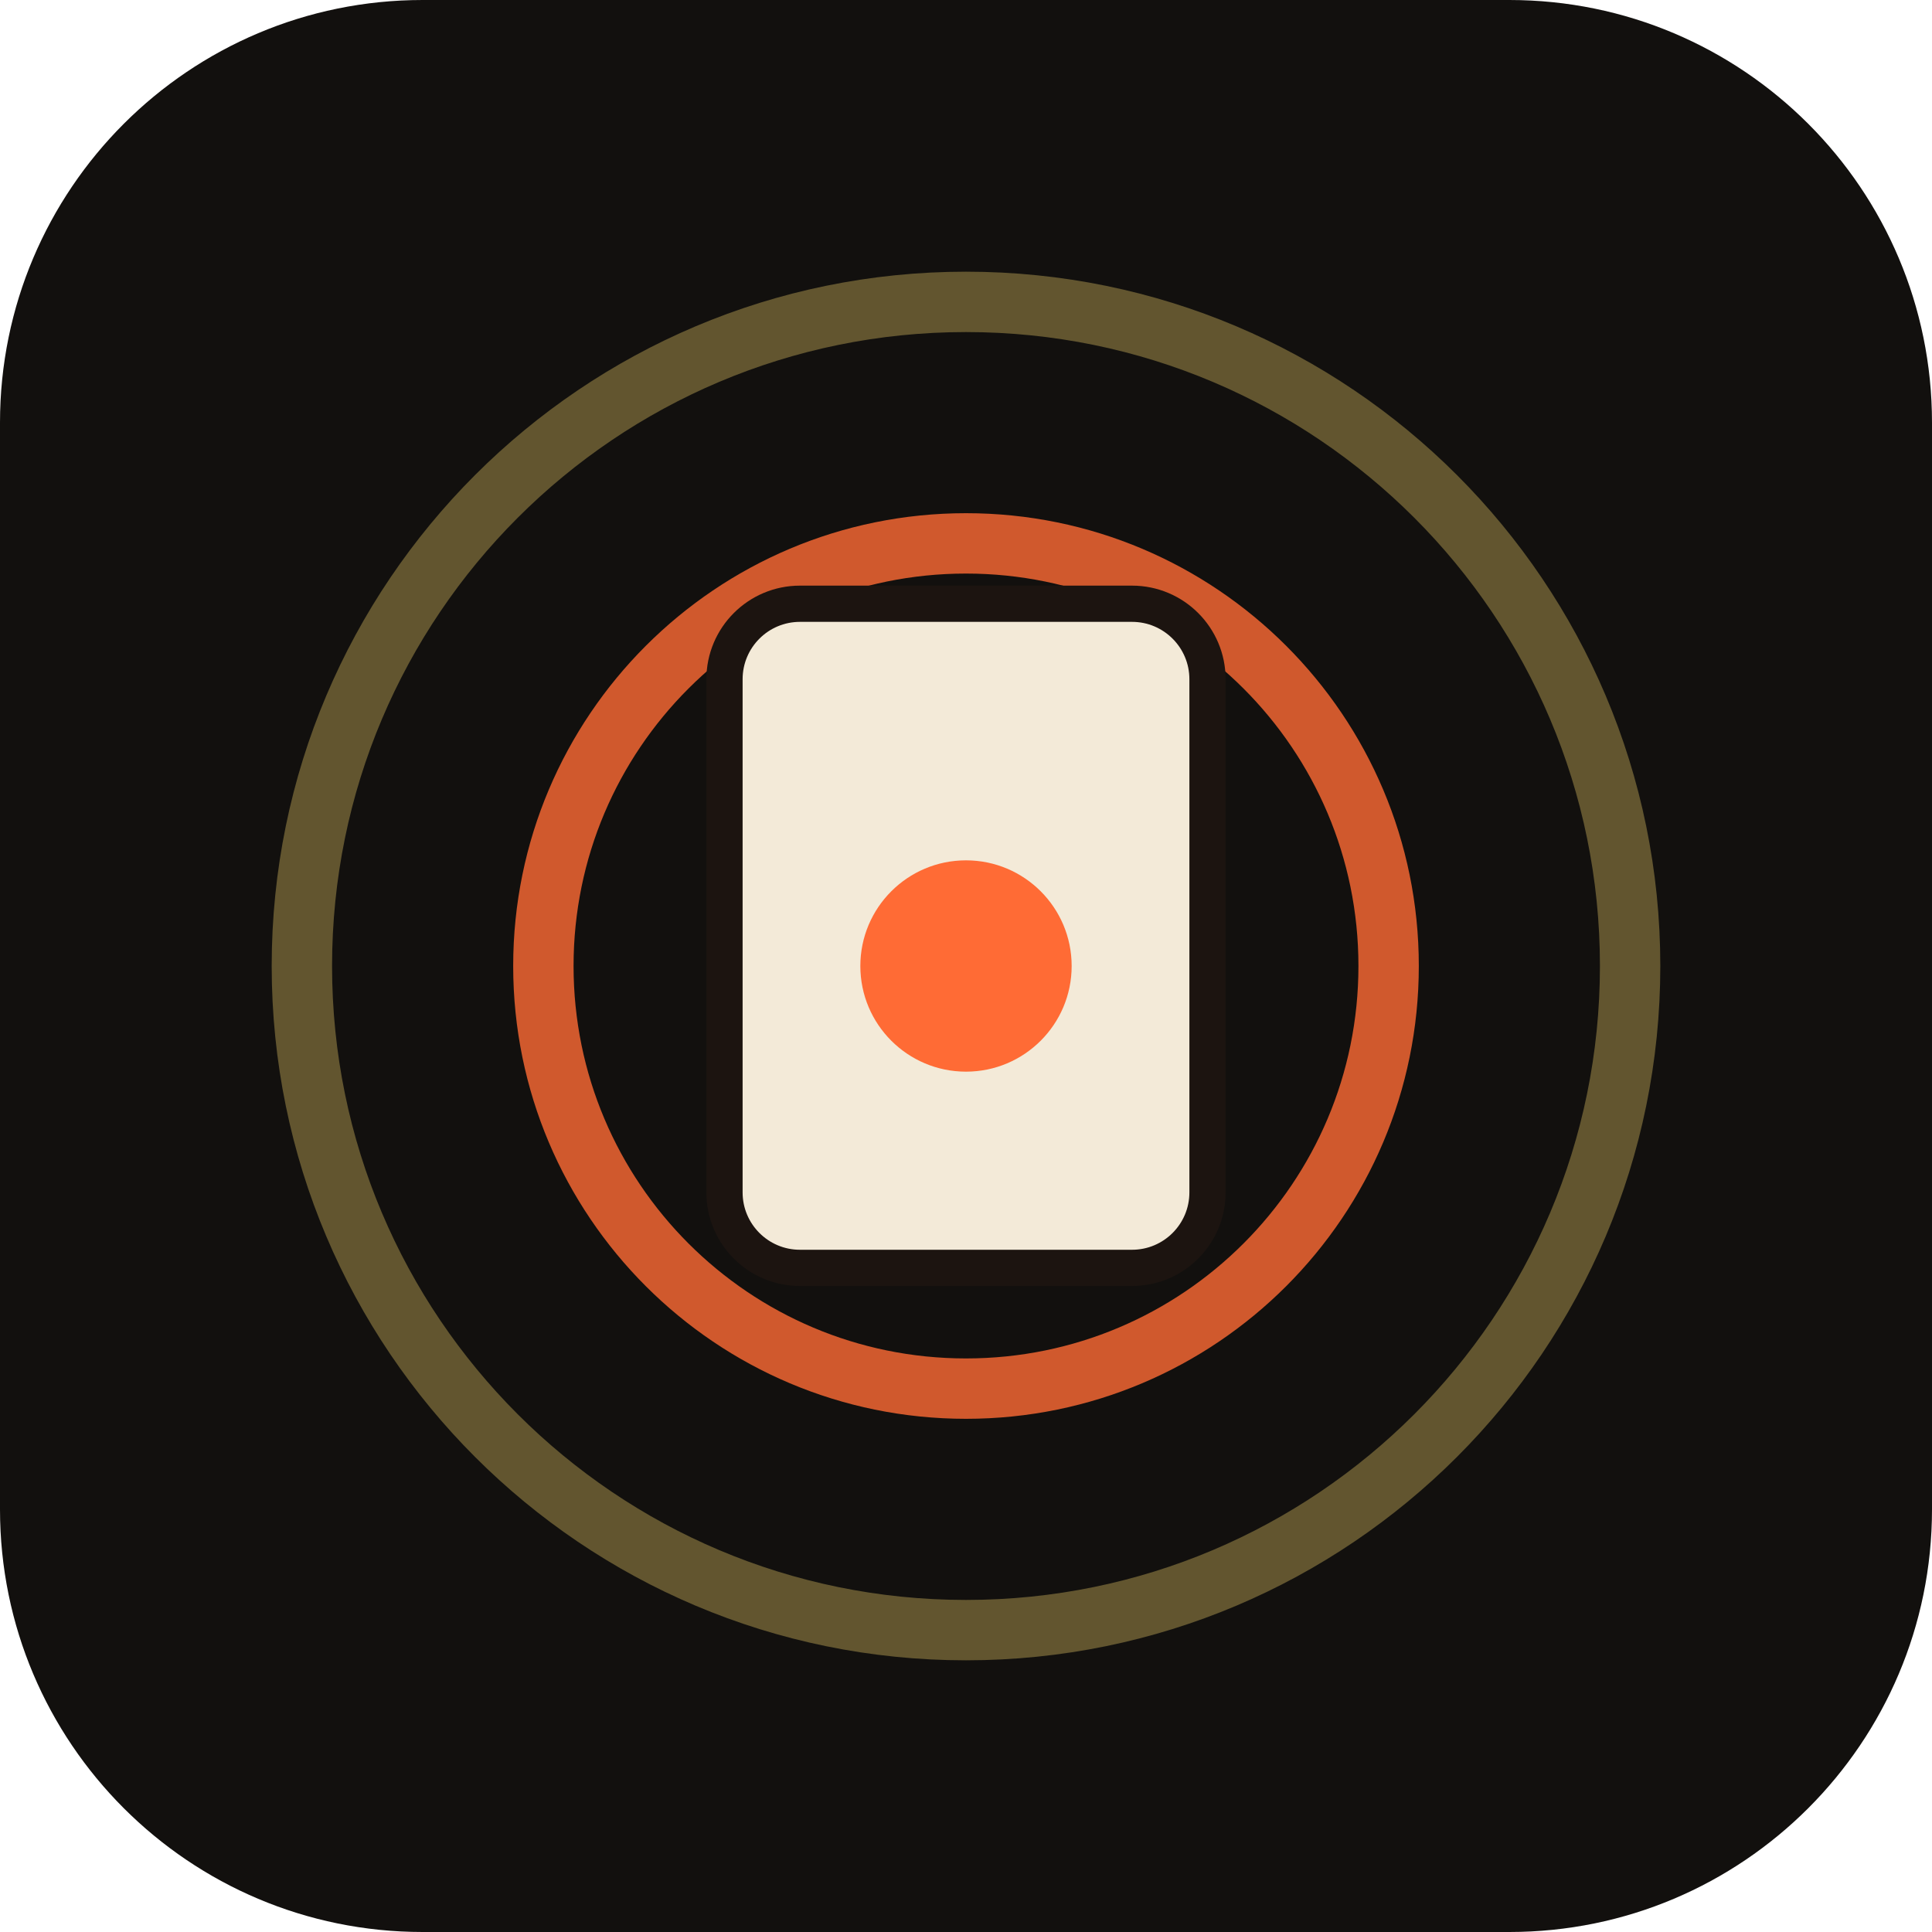
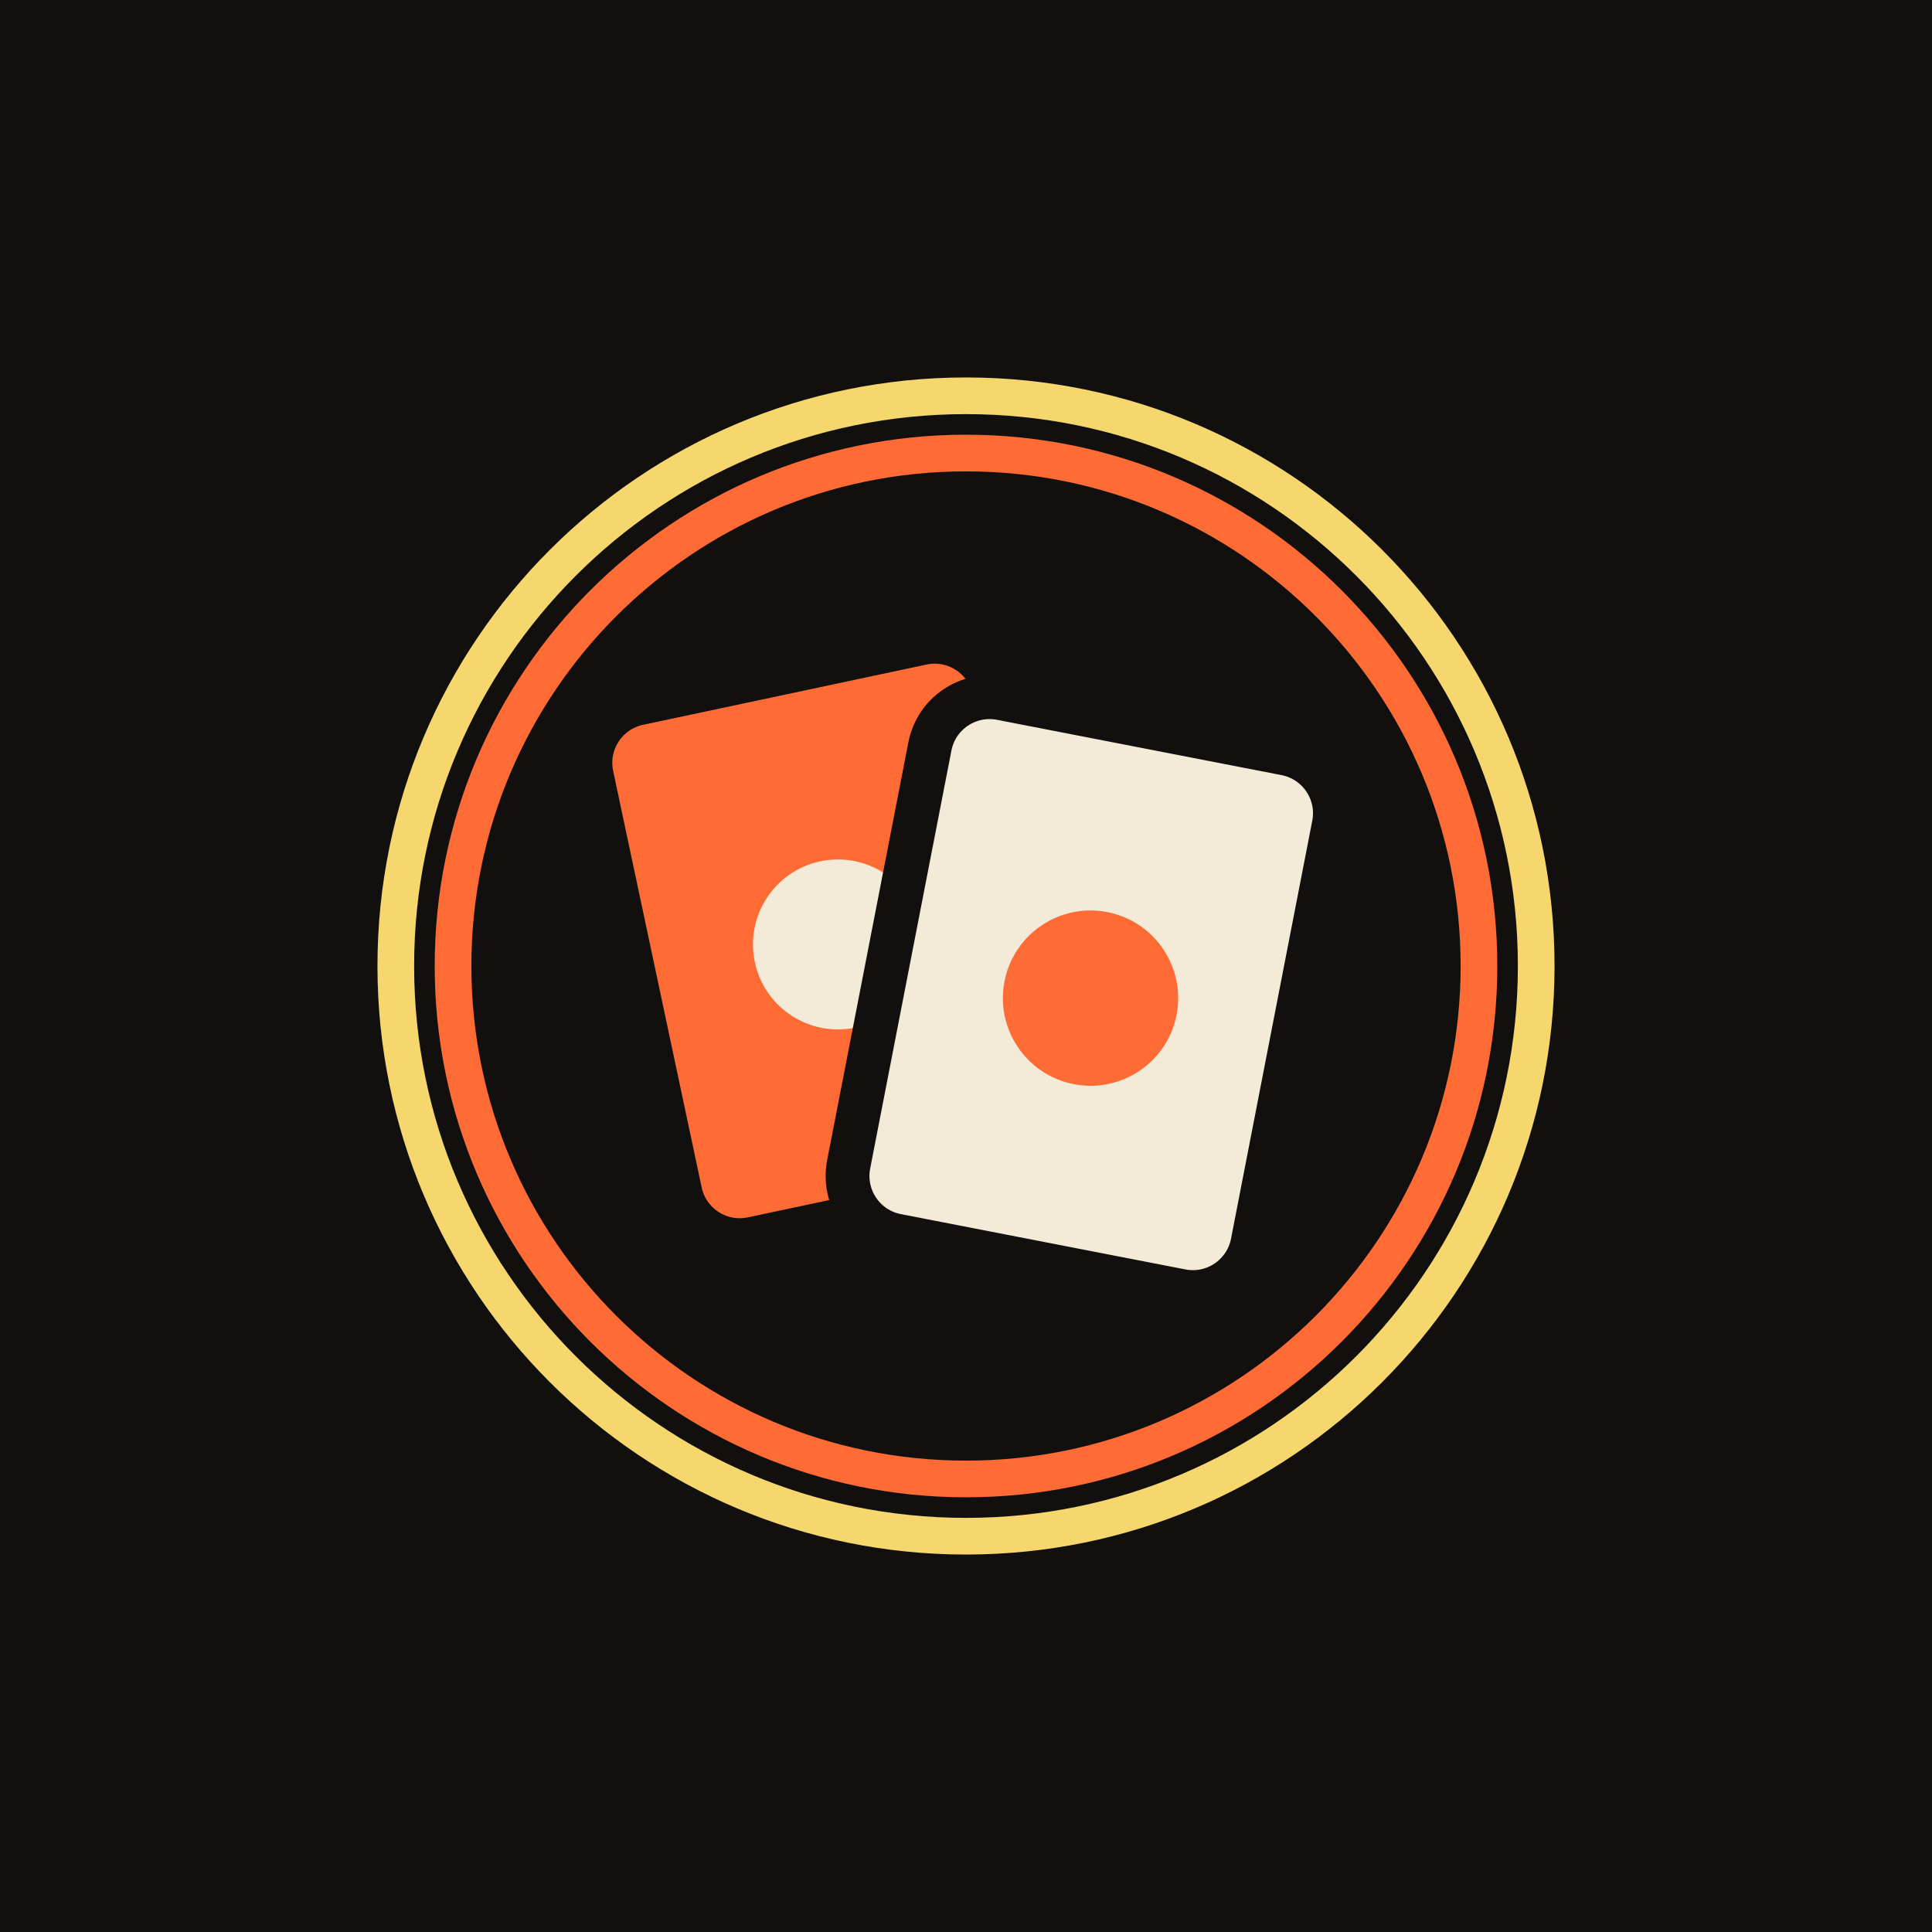
- <svg xmlns="http://www.w3.org/2000/svg" viewBox="0 0 64 64" fill="none">
-   <rect width="64" height="64" rx="14" fill="#12100e" />
-   <circle cx="32" cy="32" r="22" stroke="#f5d76e" stroke-width="2" opacity="0.35" />
-   <circle cx="32" cy="32" r="14" stroke="#ff6b35" stroke-width="2" opacity="0.8" />
-   <rect x="24" y="20" width="16" height="22" rx="2.5" fill="#f3ead8" stroke="#1c1410" stroke-width="1.2" />
-   <circle cx="32" cy="32" r="3.5" fill="#ff6b35" />
+ <svg xmlns="http://www.w3.org/2000/svg" viewBox="0 0 108 108" fill="none">
+   <rect width="108" height="108" fill="#12100e" />
+   <g id="mark">
+     <circle class="ring ring-outer" cx="54" cy="54" r="31.875" stroke="#f5d76e" stroke-width="2.05" />
+     <circle class="ring ring-inner" cx="54" cy="54" r="28.675" stroke="#ff6b35" stroke-width="2.05" />
+     <g transform="translate(54 54)">
+       <g transform="translate(-7.2 -1.4) rotate(-12)">
+         <rect x="-11.5" y="-15.3" width="23" height="30.6" rx="3.4" fill="#ff6b35" stroke="#12100e" stroke-width="2.45" />
+         <circle cx="0" cy="0.2" r="4.75" fill="#f3ead8" />
+       </g>
+       <g transform="translate(7 1.6) rotate(11)">
+         <rect x="-11.5" y="-15.3" width="23" height="30.6" rx="3.4" fill="#f3ead8" stroke="#12100e" stroke-width="2.45" />
+         <circle cx="0" cy="0.2" r="4.9" fill="#ff6b35" />
+       </g>
+     </g>
+   </g>
</svg>
